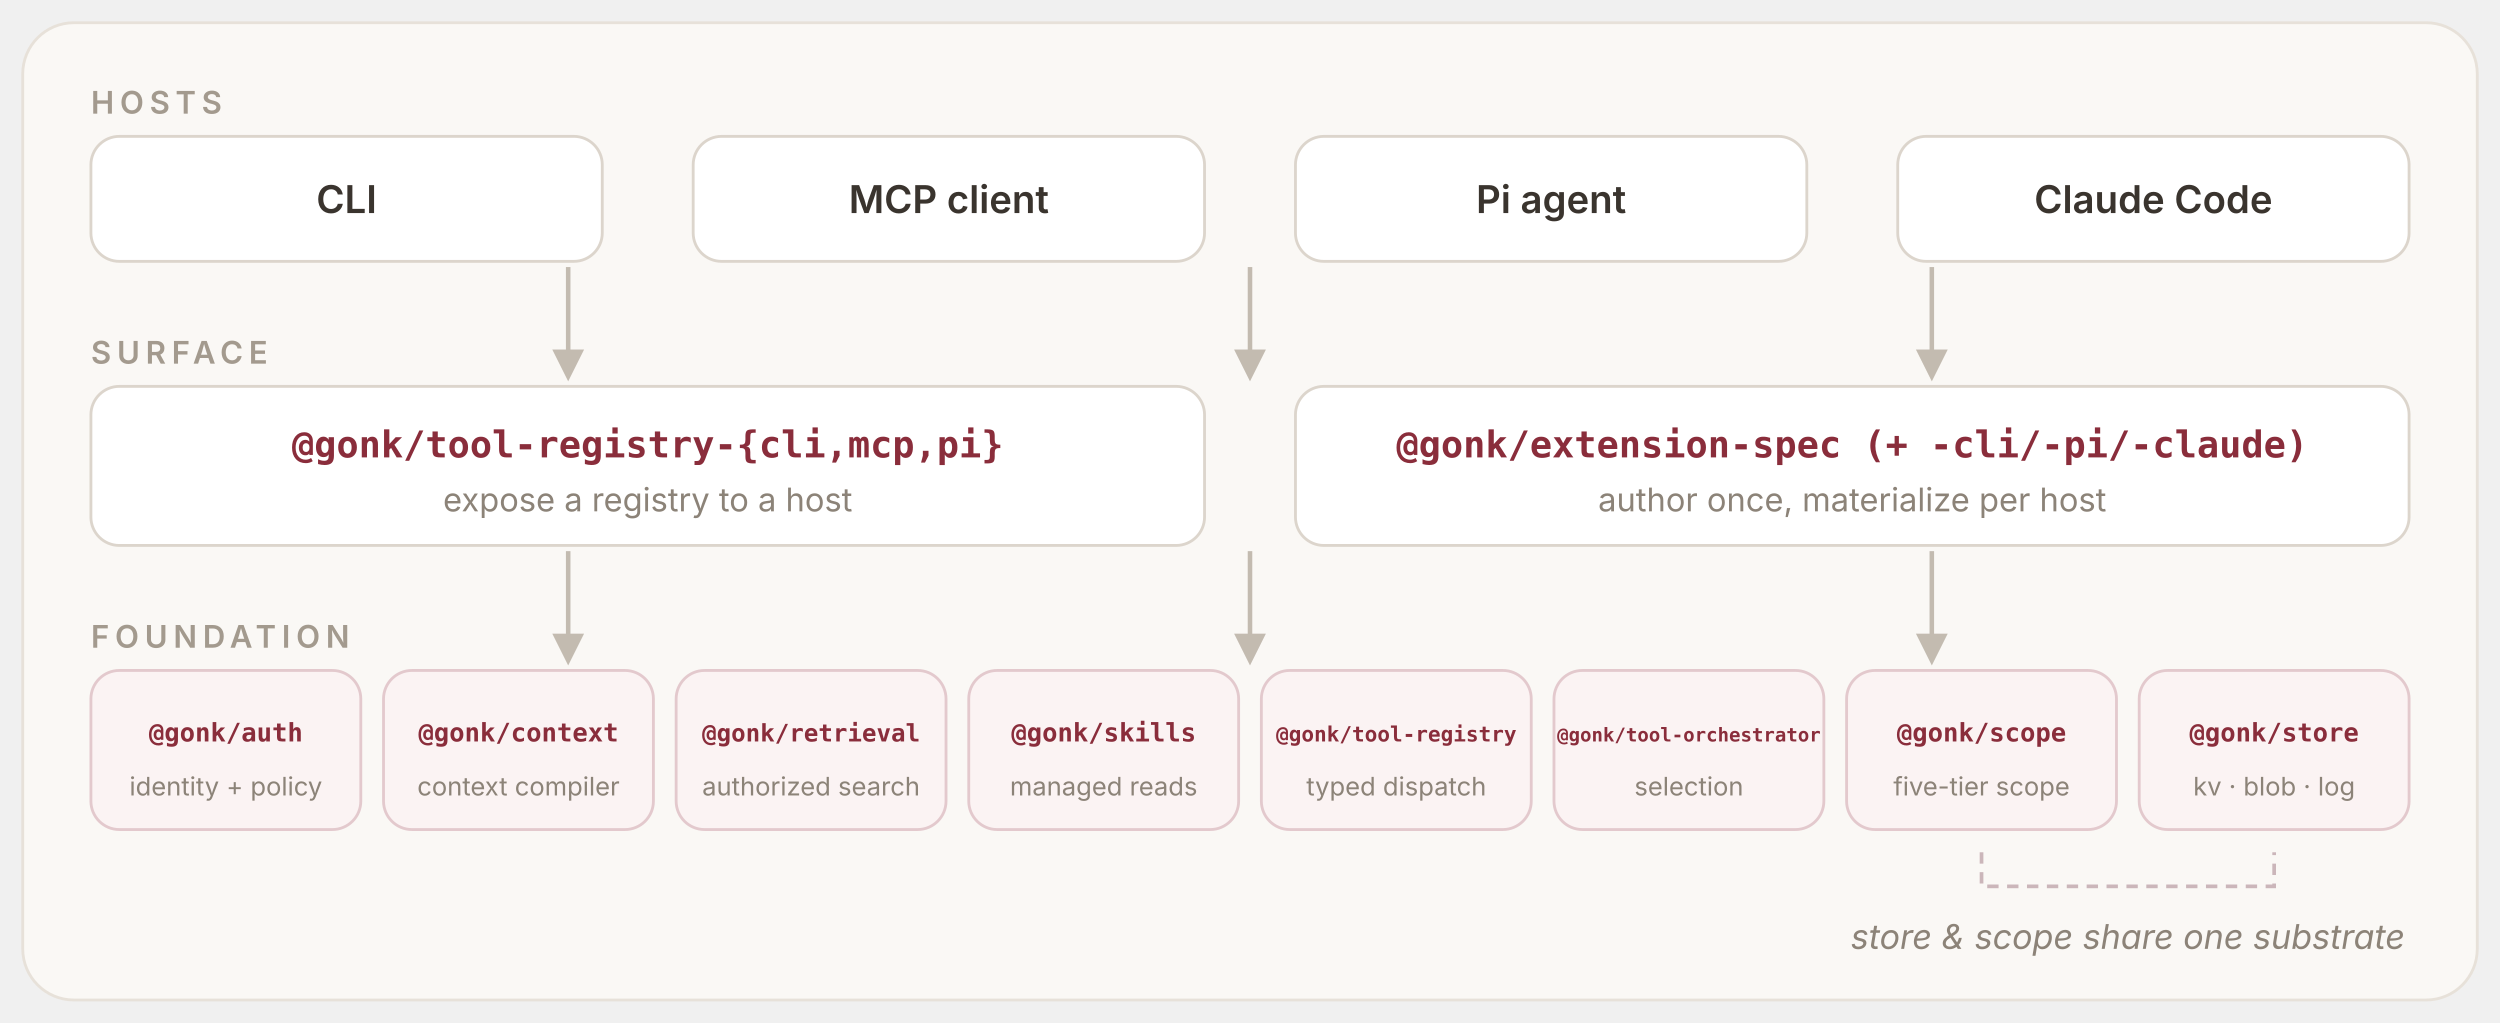
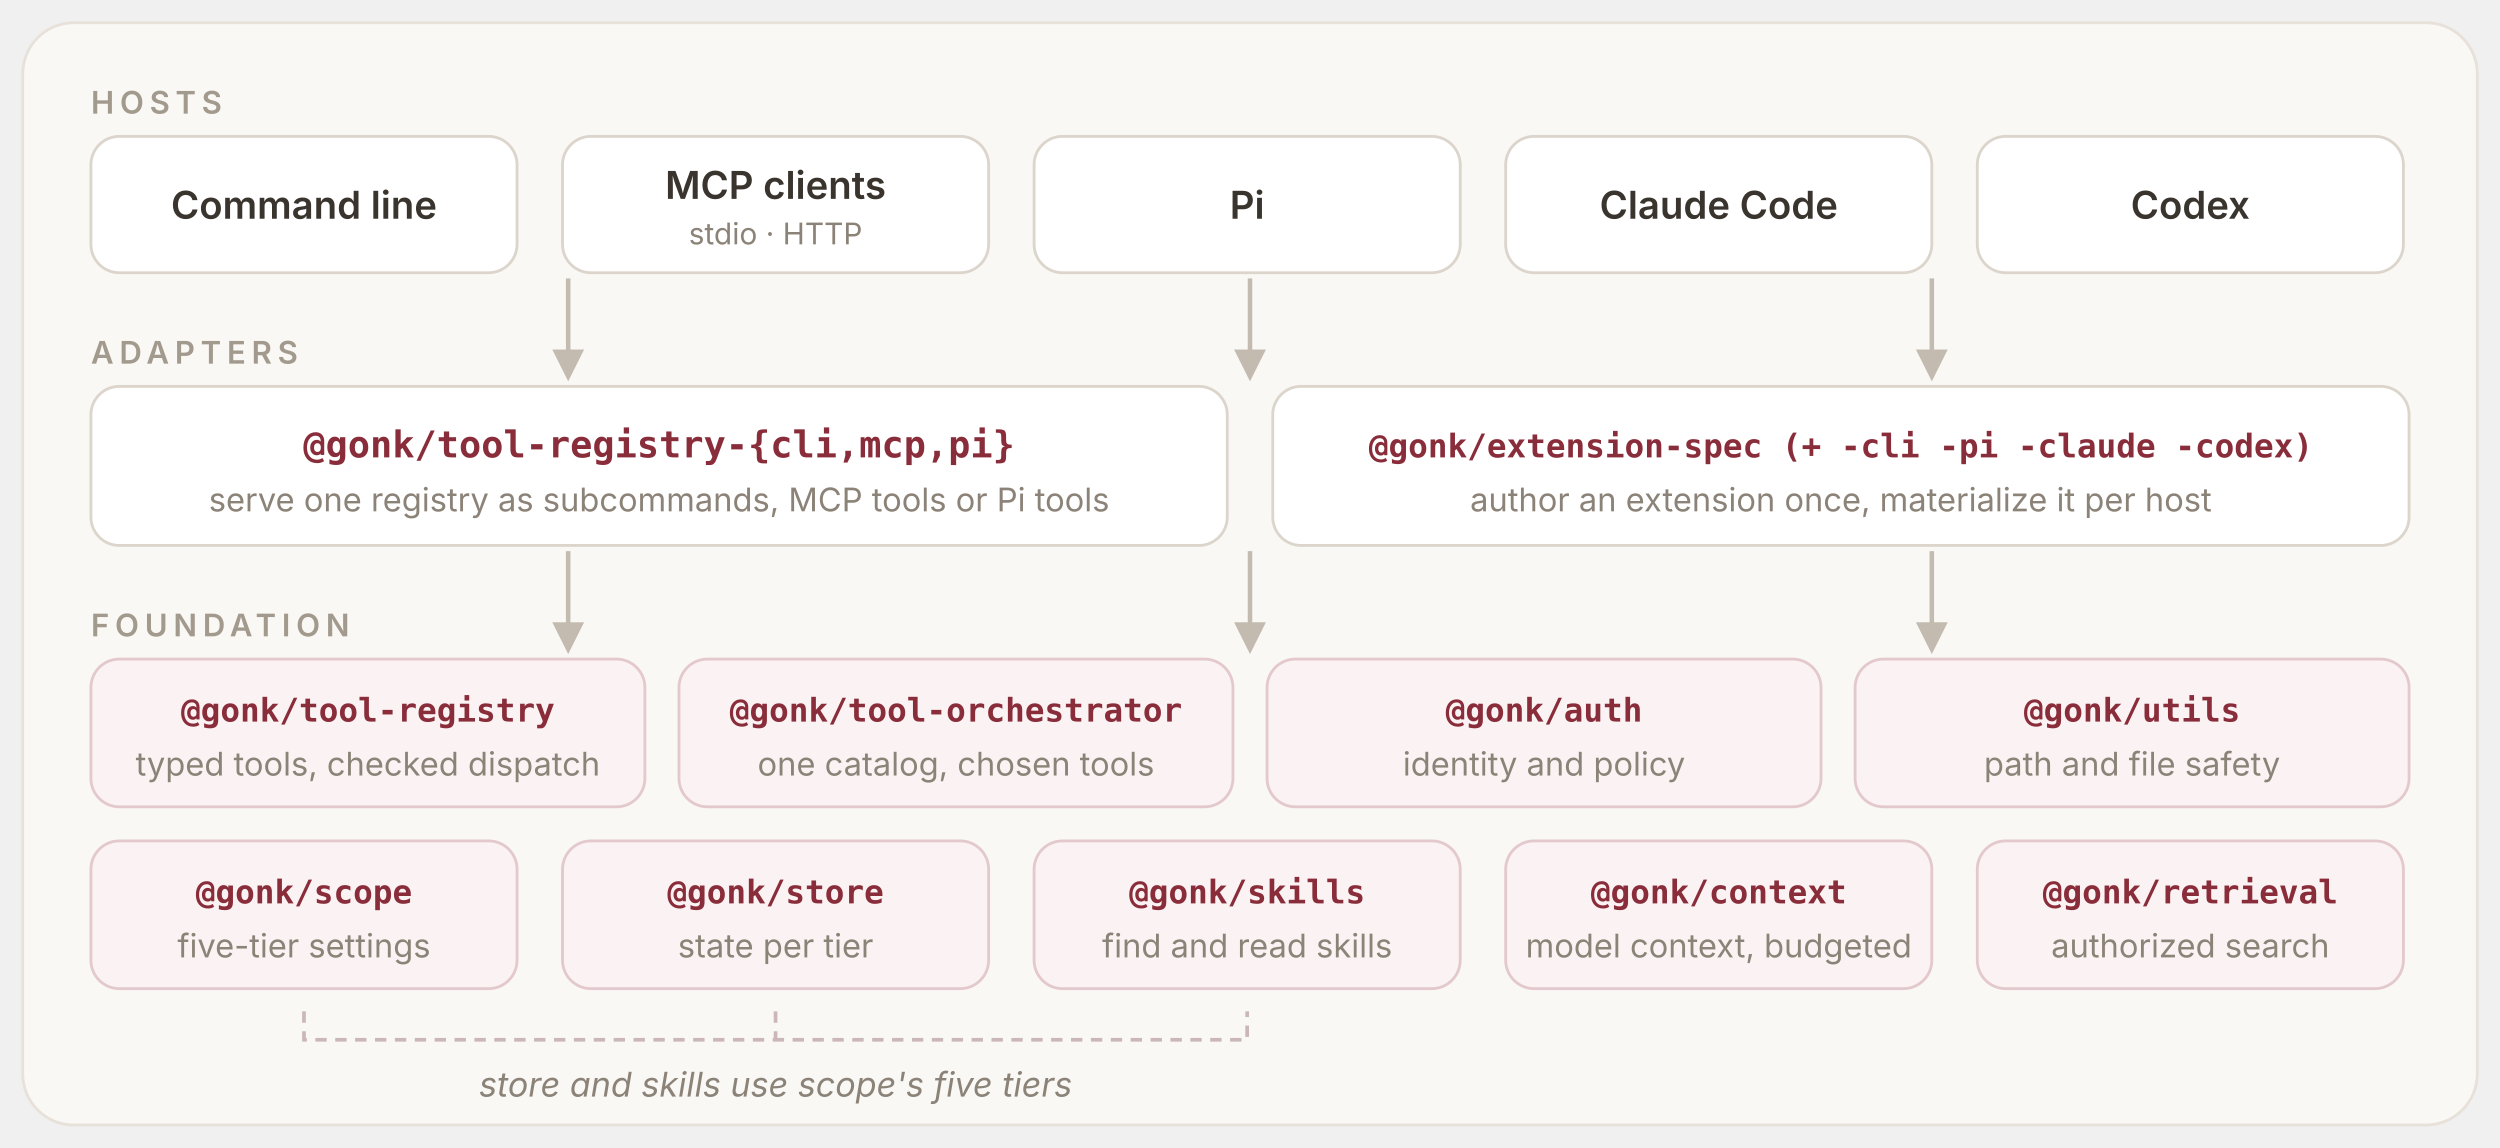
- <svg xmlns="http://www.w3.org/2000/svg" viewBox="0 0 880 360" font-family="'Inter', system-ui, -apple-system, 'Segoe UI', sans-serif" role="img" aria-label="gonk core architecture: hosts sit on adapters and the extension-spec surface, which sit on the foundation packages auth, context, retrieval, skills, tool-registry, tool-orchestrator, scope, and store.">
+ <svg xmlns="http://www.w3.org/2000/svg" viewBox="0 0 880 404" font-family="'Inter', system-ui, -apple-system, 'Segoe UI', sans-serif" role="img" aria-label="gonk architecture: hosts (a command line, MCP clients over stdio or HTTP, Pi, Claude Code, Codex) reach tools through the registry adapters and the extension-spec materializers, which sit on the foundation packages: tool-registry, tool-orchestrator, auth and utils for tools; scope, store, skills, context and retrieval for state and context.">
  <defs>
    <marker id="ah" viewBox="0 0 10 10" refX="8" refY="5" markerWidth="7" markerHeight="7" orient="auto-start-reverse">
-       <path d="M0,0 L10,5 L0,10 z" fill="#c3bbb0" />
+       <path class="arrowhead" d="M0,0 L10,5 L0,10 z" />
    </marker>
    <style>
+       .frame  { fill:#faf8f5; stroke:#e7e1d9; }
+       .card   { fill:#ffffff; stroke:#dcd5cc; }
+       .found  { fill:#fbf3f3; stroke:#e3c9cd; }
      .band   { fill:#a39a8e; font-size:11px; font-weight:600; letter-spacing:2px; }
      .pkg    { font-family:'JetBrains Mono', ui-monospace, SFMono-Regular, monospace; font-size:13px; font-weight:600; fill:#8a2d3b; }
-       .pkgn   { font-family:'JetBrains Mono', ui-monospace, SFMono-Regular, monospace; font-size:13px; font-weight:600; fill:#3a342e; }
+       .pkgs   { font-family:'JetBrains Mono', ui-monospace, SFMono-Regular, monospace; font-size:11.5px; font-weight:600; fill:#8a2d3b; }
      .desc   { font-size:11.5px; fill:#8c8378; }
      .host   { font-size:13.5px; font-weight:600; fill:#3a342e; }
+       .hostd  { font-size:10.5px; fill:#8c8378; }
      .note   { font-size:12px; fill:#8c8378; font-style:italic; }
      .flow   { stroke:#c3bbb0; stroke-width:1.6; }
+       .tie    { fill:none; stroke:#cbb6ba; stroke-width:1.3; stroke-dasharray:4 3; }
+       .arrowhead { fill:#c3bbb0; }
+       @media (prefers-color-scheme: dark) {
+         .frame  { fill:#1d1b19; stroke:#34302b; }
+         .card   { fill:#262320; stroke:#3f3a34; }
+         .found  { fill:#2b2022; stroke:#5a3c42; }
+         .band   { fill:#8c8378; }
+         .pkg, .pkgs { fill:#ec8f9d; }
+         .desc, .hostd, .note { fill:#a39a8e; }
+         .host   { fill:#ece6de; }
+         .flow   { stroke:#5c554d; }
+         .tie    { stroke:#7a5a60; }
+         .arrowhead { fill:#5c554d; }
+       }
    </style>
  </defs>
-   <rect x="8" y="8" width="864" height="344" rx="18" fill="#faf8f5" stroke="#e7e1d9" />
+   <rect class="frame" x="8" y="8" width="864" height="388" rx="18" />
  <text class="band" x="32" y="40">HOSTS</text>
  <g>
-     <rect x="32" y="48" width="180" height="44" rx="10" fill="#ffffff" stroke="#dcd5cc" />
-     <rect x="244" y="48" width="180" height="44" rx="10" fill="#ffffff" stroke="#dcd5cc" />
-     <rect x="456" y="48" width="180" height="44" rx="10" fill="#ffffff" stroke="#dcd5cc" />
-     <rect x="668" y="48" width="180" height="44" rx="10" fill="#ffffff" stroke="#dcd5cc" />
-     <text class="host" x="122" y="75" text-anchor="middle">CLI</text>
-     <text class="host" x="334" y="75" text-anchor="middle">MCP client</text>
-     <text class="host" x="546" y="75" text-anchor="middle">Pi agent</text>
-     <text class="host" x="758" y="75" text-anchor="middle">Claude Code</text>
+     <rect class="card" x="32" y="48" width="150" height="48" rx="10" />
+     <rect class="card" x="198" y="48" width="150" height="48" rx="10" />
+     <rect class="card" x="364" y="48" width="150" height="48" rx="10" />
+     <rect class="card" x="530" y="48" width="150" height="48" rx="10" />
+     <rect class="card" x="696" y="48" width="150" height="48" rx="10" />
+     <text class="host" x="107" y="77" text-anchor="middle">Command line</text>
+     <text class="host" x="273" y="70" text-anchor="middle">MCP clients</text>
+     <text class="hostd" x="273" y="86" text-anchor="middle">stdio · HTTP</text>
+     <text class="host" x="439" y="77" text-anchor="middle">Pi</text>
+     <text class="host" x="605" y="77" text-anchor="middle">Claude Code</text>
+     <text class="host" x="771" y="77" text-anchor="middle">Codex</text>
  </g>
-   <line class="flow" x1="200" y1="94" x2="200" y2="132" marker-end="url(#ah)" />
-   <line class="flow" x1="440" y1="94" x2="440" y2="132" marker-end="url(#ah)" />
-   <line class="flow" x1="680" y1="94" x2="680" y2="132" marker-end="url(#ah)" />
-   <text class="band" x="32" y="128">SURFACE</text>
+   <line class="flow" x1="200" y1="98" x2="200" y2="132" marker-end="url(#ah)" />
+   <line class="flow" x1="440" y1="98" x2="440" y2="132" marker-end="url(#ah)" />
+   <line class="flow" x1="680" y1="98" x2="680" y2="132" marker-end="url(#ah)" />
+   <text class="band" x="32" y="128">ADAPTERS</text>
  <g>
-     <rect x="32" y="136" width="392" height="56" rx="10" fill="#ffffff" stroke="#dcd5cc" />
-     <rect x="456" y="136" width="392" height="56" rx="10" fill="#ffffff" stroke="#dcd5cc" />
-     <text class="pkg" x="228" y="161" text-anchor="middle">@gonk/tool-registry-{cli,mcp,pi}</text>
-     <text class="desc" x="228" y="180" text-anchor="middle">expose a registry to a host</text>
-     <text class="pkg" x="652" y="161" text-anchor="middle">@gonk/extension-spec  (+ -cli/-pi/-claude)</text>
-     <text class="desc" x="652" y="180" text-anchor="middle">author once, materialize per host</text>
+     <rect class="card" x="32" y="136" width="400" height="56" rx="10" />
+     <rect class="card" x="448" y="136" width="400" height="56" rx="10" />
+     <text class="pkg" x="232" y="161" text-anchor="middle">@gonk/tool-registry-{cli,mcp,pi}</text>
+     <text class="desc" x="232" y="180" text-anchor="middle">serve one registry as subcommands, MCP tools or Pi tools</text>
+     <text class="pkgs" x="648" y="161" text-anchor="middle">@gonk/extension-spec (+ -cli -pi -claude -codex)</text>
+     <text class="desc" x="648" y="180" text-anchor="middle">author an extension once, materialize it per host</text>
  </g>
-   <line class="flow" x1="200" y1="194" x2="200" y2="232" marker-end="url(#ah)" />
-   <line class="flow" x1="440" y1="194" x2="440" y2="232" marker-end="url(#ah)" />
-   <line class="flow" x1="680" y1="194" x2="680" y2="232" marker-end="url(#ah)" />
-   <text class="band" x="32" y="228">FOUNDATION</text>
+   <line class="flow" x1="200" y1="194" x2="200" y2="228" marker-end="url(#ah)" />
+   <line class="flow" x1="440" y1="194" x2="440" y2="228" marker-end="url(#ah)" />
+   <line class="flow" x1="680" y1="194" x2="680" y2="228" marker-end="url(#ah)" />
+   <text class="band" x="32" y="224">FOUNDATION</text>
  <g>
-     <rect x="32" y="236" width="95" height="56" rx="10" fill="#fbf3f3" stroke="#e3c9cd" />
-     <rect x="135" y="236" width="95" height="56" rx="10" fill="#fbf3f3" stroke="#e3c9cd" />
-     <rect x="238" y="236" width="95" height="56" rx="10" fill="#fbf3f3" stroke="#e3c9cd" />
-     <rect x="341" y="236" width="95" height="56" rx="10" fill="#fbf3f3" stroke="#e3c9cd" />
-     <rect x="444" y="236" width="95" height="56" rx="10" fill="#fbf3f3" stroke="#e3c9cd" />
-     <rect x="547" y="236" width="95" height="56" rx="10" fill="#fbf3f3" stroke="#e3c9cd" />
-     <rect x="650" y="236" width="95" height="56" rx="10" fill="#fbf3f3" stroke="#e3c9cd" />
-     <rect x="753" y="236" width="95" height="56" rx="10" fill="#fbf3f3" stroke="#e3c9cd" />
-     <text class="pkg" style="font-size:9px" x="79.5" y="261" text-anchor="middle">@gonk/auth</text>
-     <text class="desc" style="font-size:9px" x="79.5" y="280" text-anchor="middle">identity + policy</text>
-     <text class="pkg" style="font-size:9px" x="182.5" y="261" text-anchor="middle">@gonk/context</text>
-     <text class="desc" style="font-size:9px" x="182.5" y="280" text-anchor="middle">context compiler</text>
-     <text class="pkg" style="font-size:8.5px" x="285.5" y="261" text-anchor="middle">@gonk/retrieval</text>
-     <text class="desc" style="font-size:9px" x="285.5" y="280" text-anchor="middle">authorized search</text>
-     <text class="pkg" style="font-size:9px" x="388.5" y="261" text-anchor="middle">@gonk/skills</text>
-     <text class="desc" style="font-size:9px" x="388.5" y="280" text-anchor="middle">managed reads</text>
-     <text class="pkg" style="font-size:7.4px" x="491.5" y="261" text-anchor="middle">@gonk/tool-registry</text>
-     <text class="desc" style="font-size:9px" x="491.5" y="280" text-anchor="middle">typed dispatch</text>
-     <text class="pkg" style="font-size:6.7px" x="594.5" y="261" text-anchor="middle">@gonk/tool-orchestrator</text>
-     <text class="desc" style="font-size:9px" x="594.5" y="280" text-anchor="middle">selection</text>
-     <text class="pkg" style="font-size:9px" x="697.5" y="261" text-anchor="middle">@gonk/scope</text>
-     <text class="desc" style="font-size:9px" x="697.5" y="280" text-anchor="middle">five-tier scope</text>
-     <text class="pkg" style="font-size:9px" x="800.5" y="261" text-anchor="middle">@gonk/store</text>
-     <text class="desc" style="font-size:9px" x="800.5" y="280" text-anchor="middle">kv · blob · log</text>
+     <rect class="found" x="32" y="232" width="195" height="52" rx="10" />
+     <rect class="found" x="239" y="232" width="195" height="52" rx="10" />
+     <rect class="found" x="446" y="232" width="195" height="52" rx="10" />
+     <rect class="found" x="653" y="232" width="195" height="52" rx="10" />
+     <text class="pkgs" x="129.5" y="254" text-anchor="middle">@gonk/tool-registry</text>
+     <text class="desc" x="129.5" y="273" text-anchor="middle">typed tools, checked dispatch</text>
+     <text class="pkgs" x="336.5" y="254" text-anchor="middle">@gonk/tool-orchestrator</text>
+     <text class="desc" x="336.5" y="273" text-anchor="middle">one catalog, chosen tools</text>
+     <text class="pkgs" x="543.5" y="254" text-anchor="middle">@gonk/auth</text>
+     <text class="desc" x="543.5" y="273" text-anchor="middle">identity and policy</text>
+     <text class="pkgs" x="750.5" y="254" text-anchor="middle">@gonk/utils</text>
+     <text class="desc" x="750.5" y="273" text-anchor="middle">path and file safety</text>
  </g>
-   <path d="M697.5,300 L697.5,312 L800.5,312 L800.5,300" fill="none" stroke="#cbb6ba" stroke-width="1.3" stroke-dasharray="4 3" />
-   <text class="note" x="749" y="334" text-anchor="middle">store &amp; scope share one substrate</text>
+   <g>
+     <rect class="found" x="32" y="296" width="150" height="52" rx="10" />
+     <rect class="found" x="198" y="296" width="150" height="52" rx="10" />
+     <rect class="found" x="364" y="296" width="150" height="52" rx="10" />
+     <rect class="found" x="530" y="296" width="150" height="52" rx="10" />
+     <rect class="found" x="696" y="296" width="150" height="52" rx="10" />
+     <text class="pkgs" x="107" y="318" text-anchor="middle">@gonk/scope</text>
+     <text class="desc" x="107" y="337" text-anchor="middle">five-tier settings</text>
+     <text class="pkgs" x="273" y="318" text-anchor="middle">@gonk/store</text>
+     <text class="desc" x="273" y="337" text-anchor="middle">state per tier</text>
+     <text class="pkgs" x="439" y="318" text-anchor="middle">@gonk/skills</text>
+     <text class="desc" x="439" y="337" text-anchor="middle">find and read skills</text>
+     <text class="pkgs" x="605" y="318" text-anchor="middle">@gonk/context</text>
+     <text class="desc" x="605" y="337" text-anchor="middle">model context, budgeted</text>
+     <text class="pkgs" x="771" y="318" text-anchor="middle">@gonk/retrieval</text>
+     <text class="desc" x="771" y="337" text-anchor="middle">authorized search</text>
+   </g>
+   <path class="tie" d="M107,356 L107,366 L439,366 L439,356" />
+   <line class="tie" x1="273" y1="356" x2="273" y2="366" />
+   <text class="note" x="273" y="386" text-anchor="middle">store and skills use scope's five tiers</text>
</svg>
